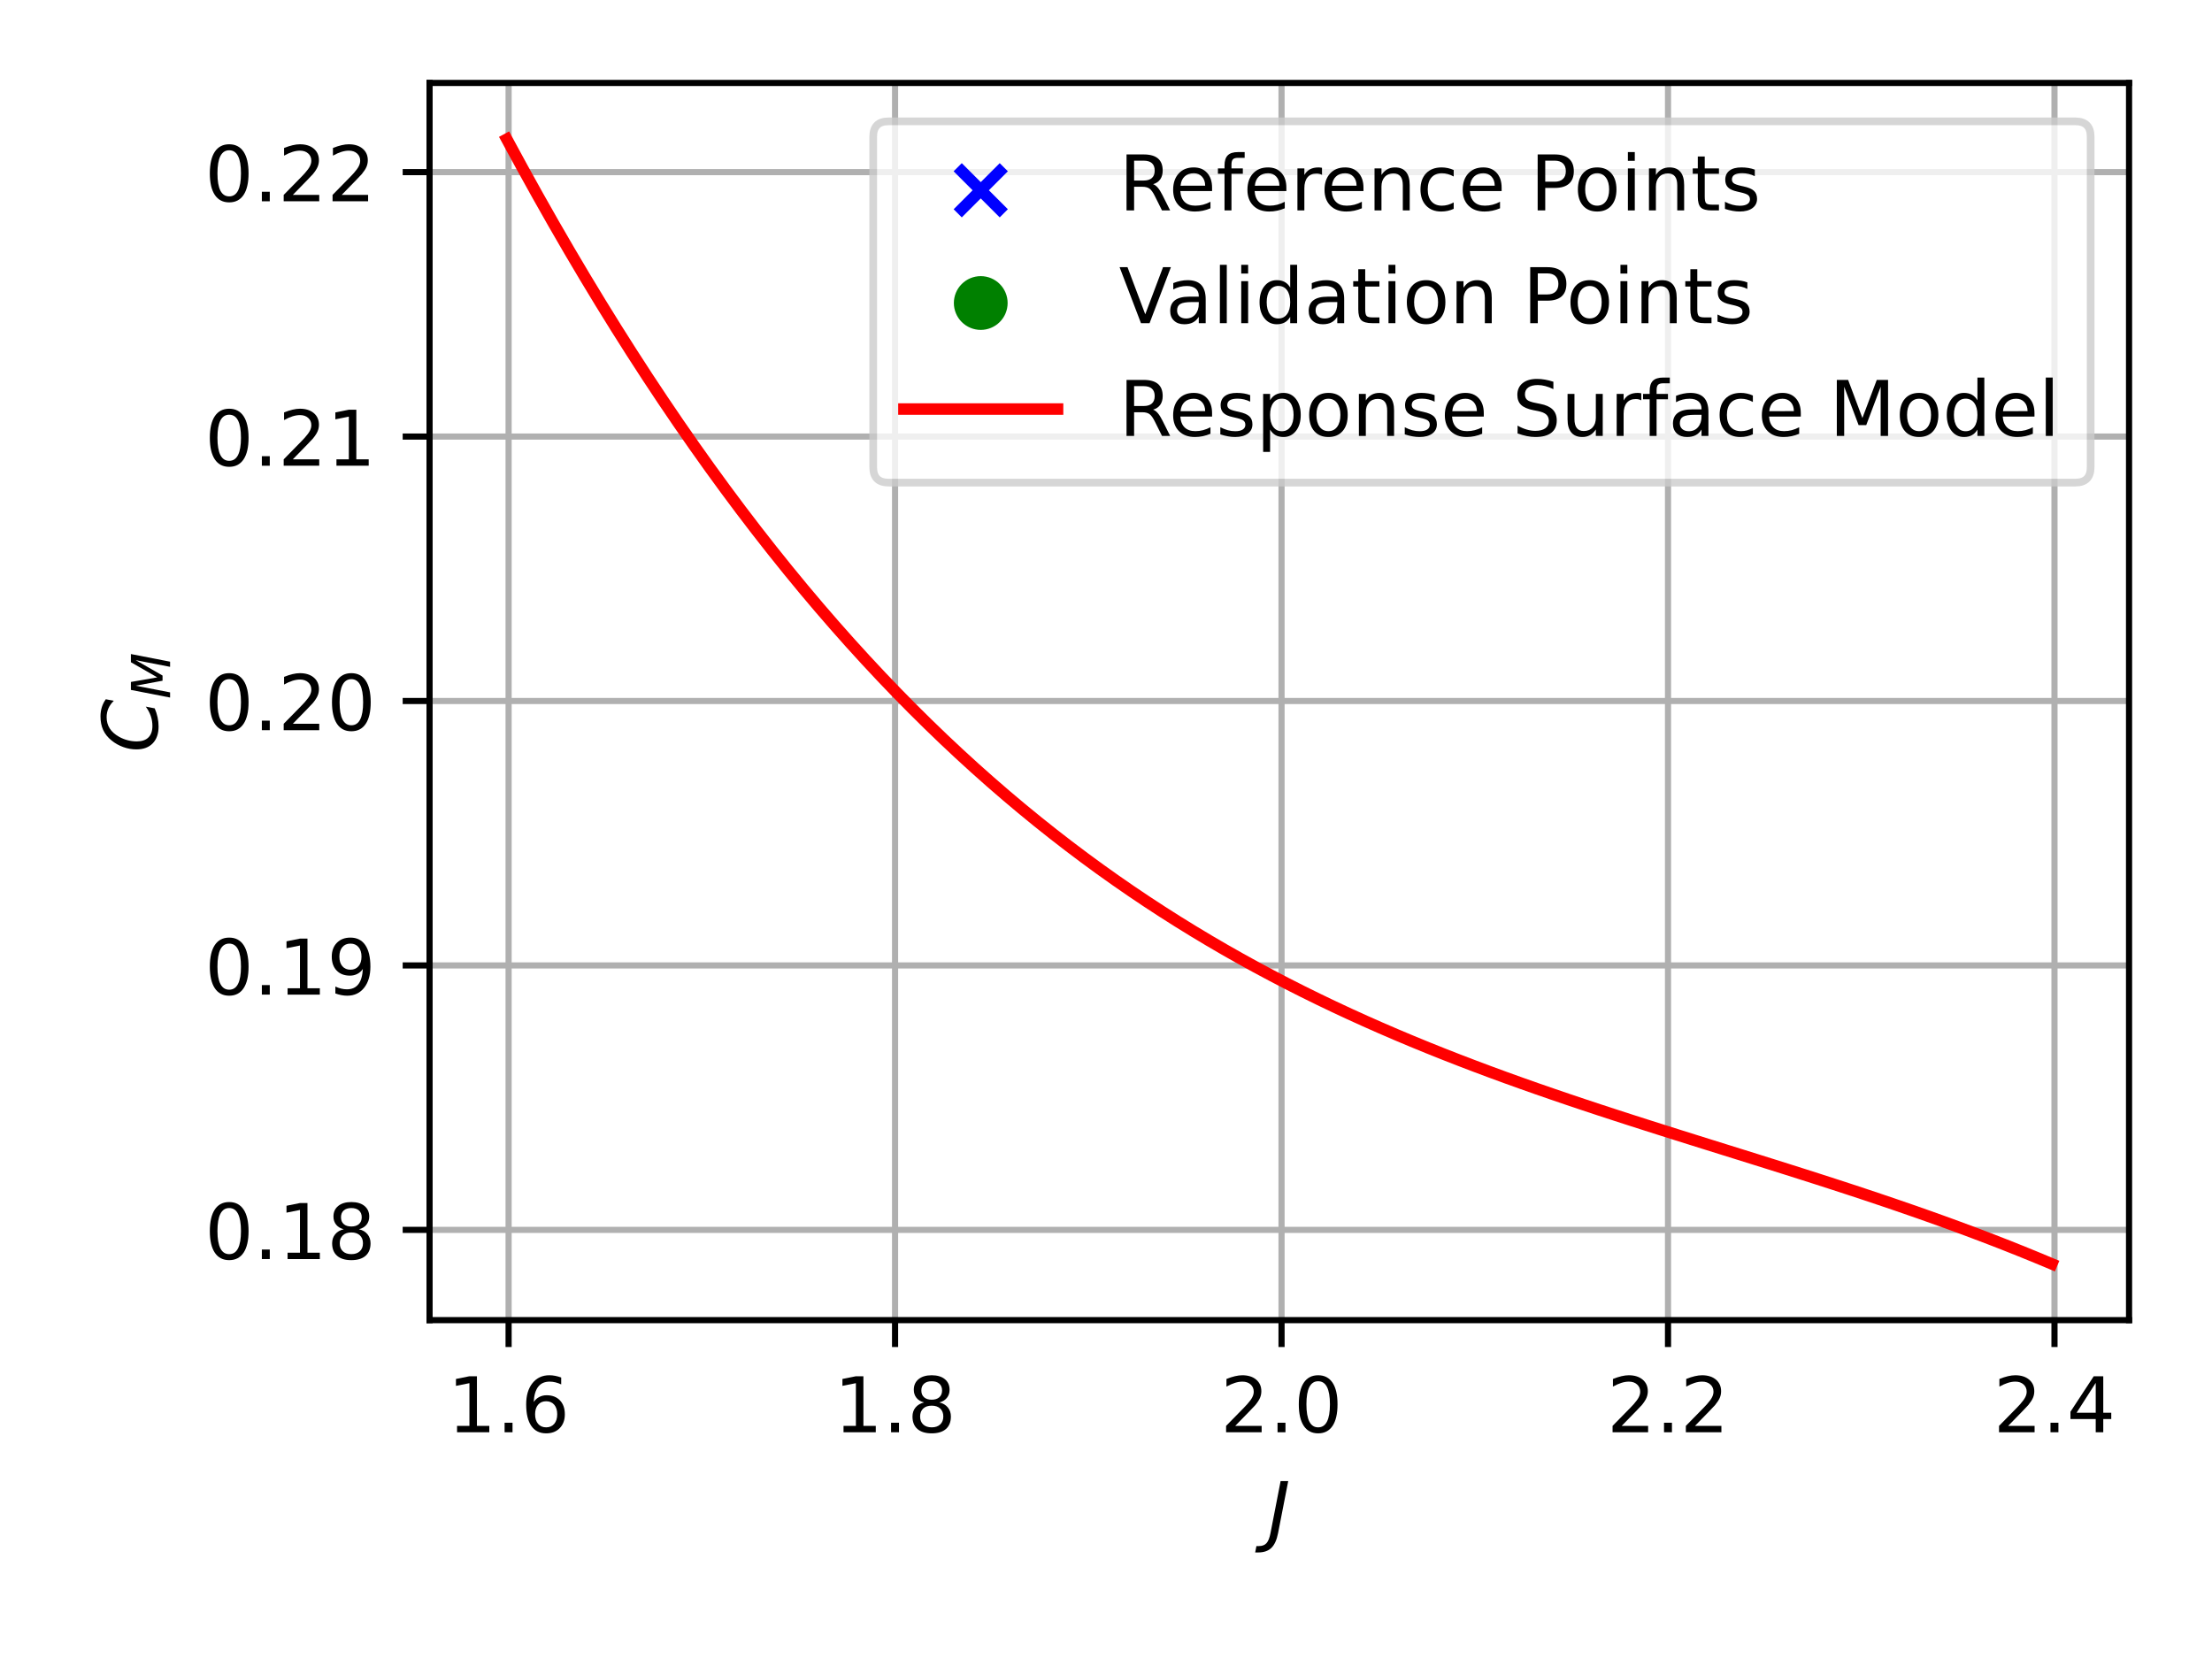
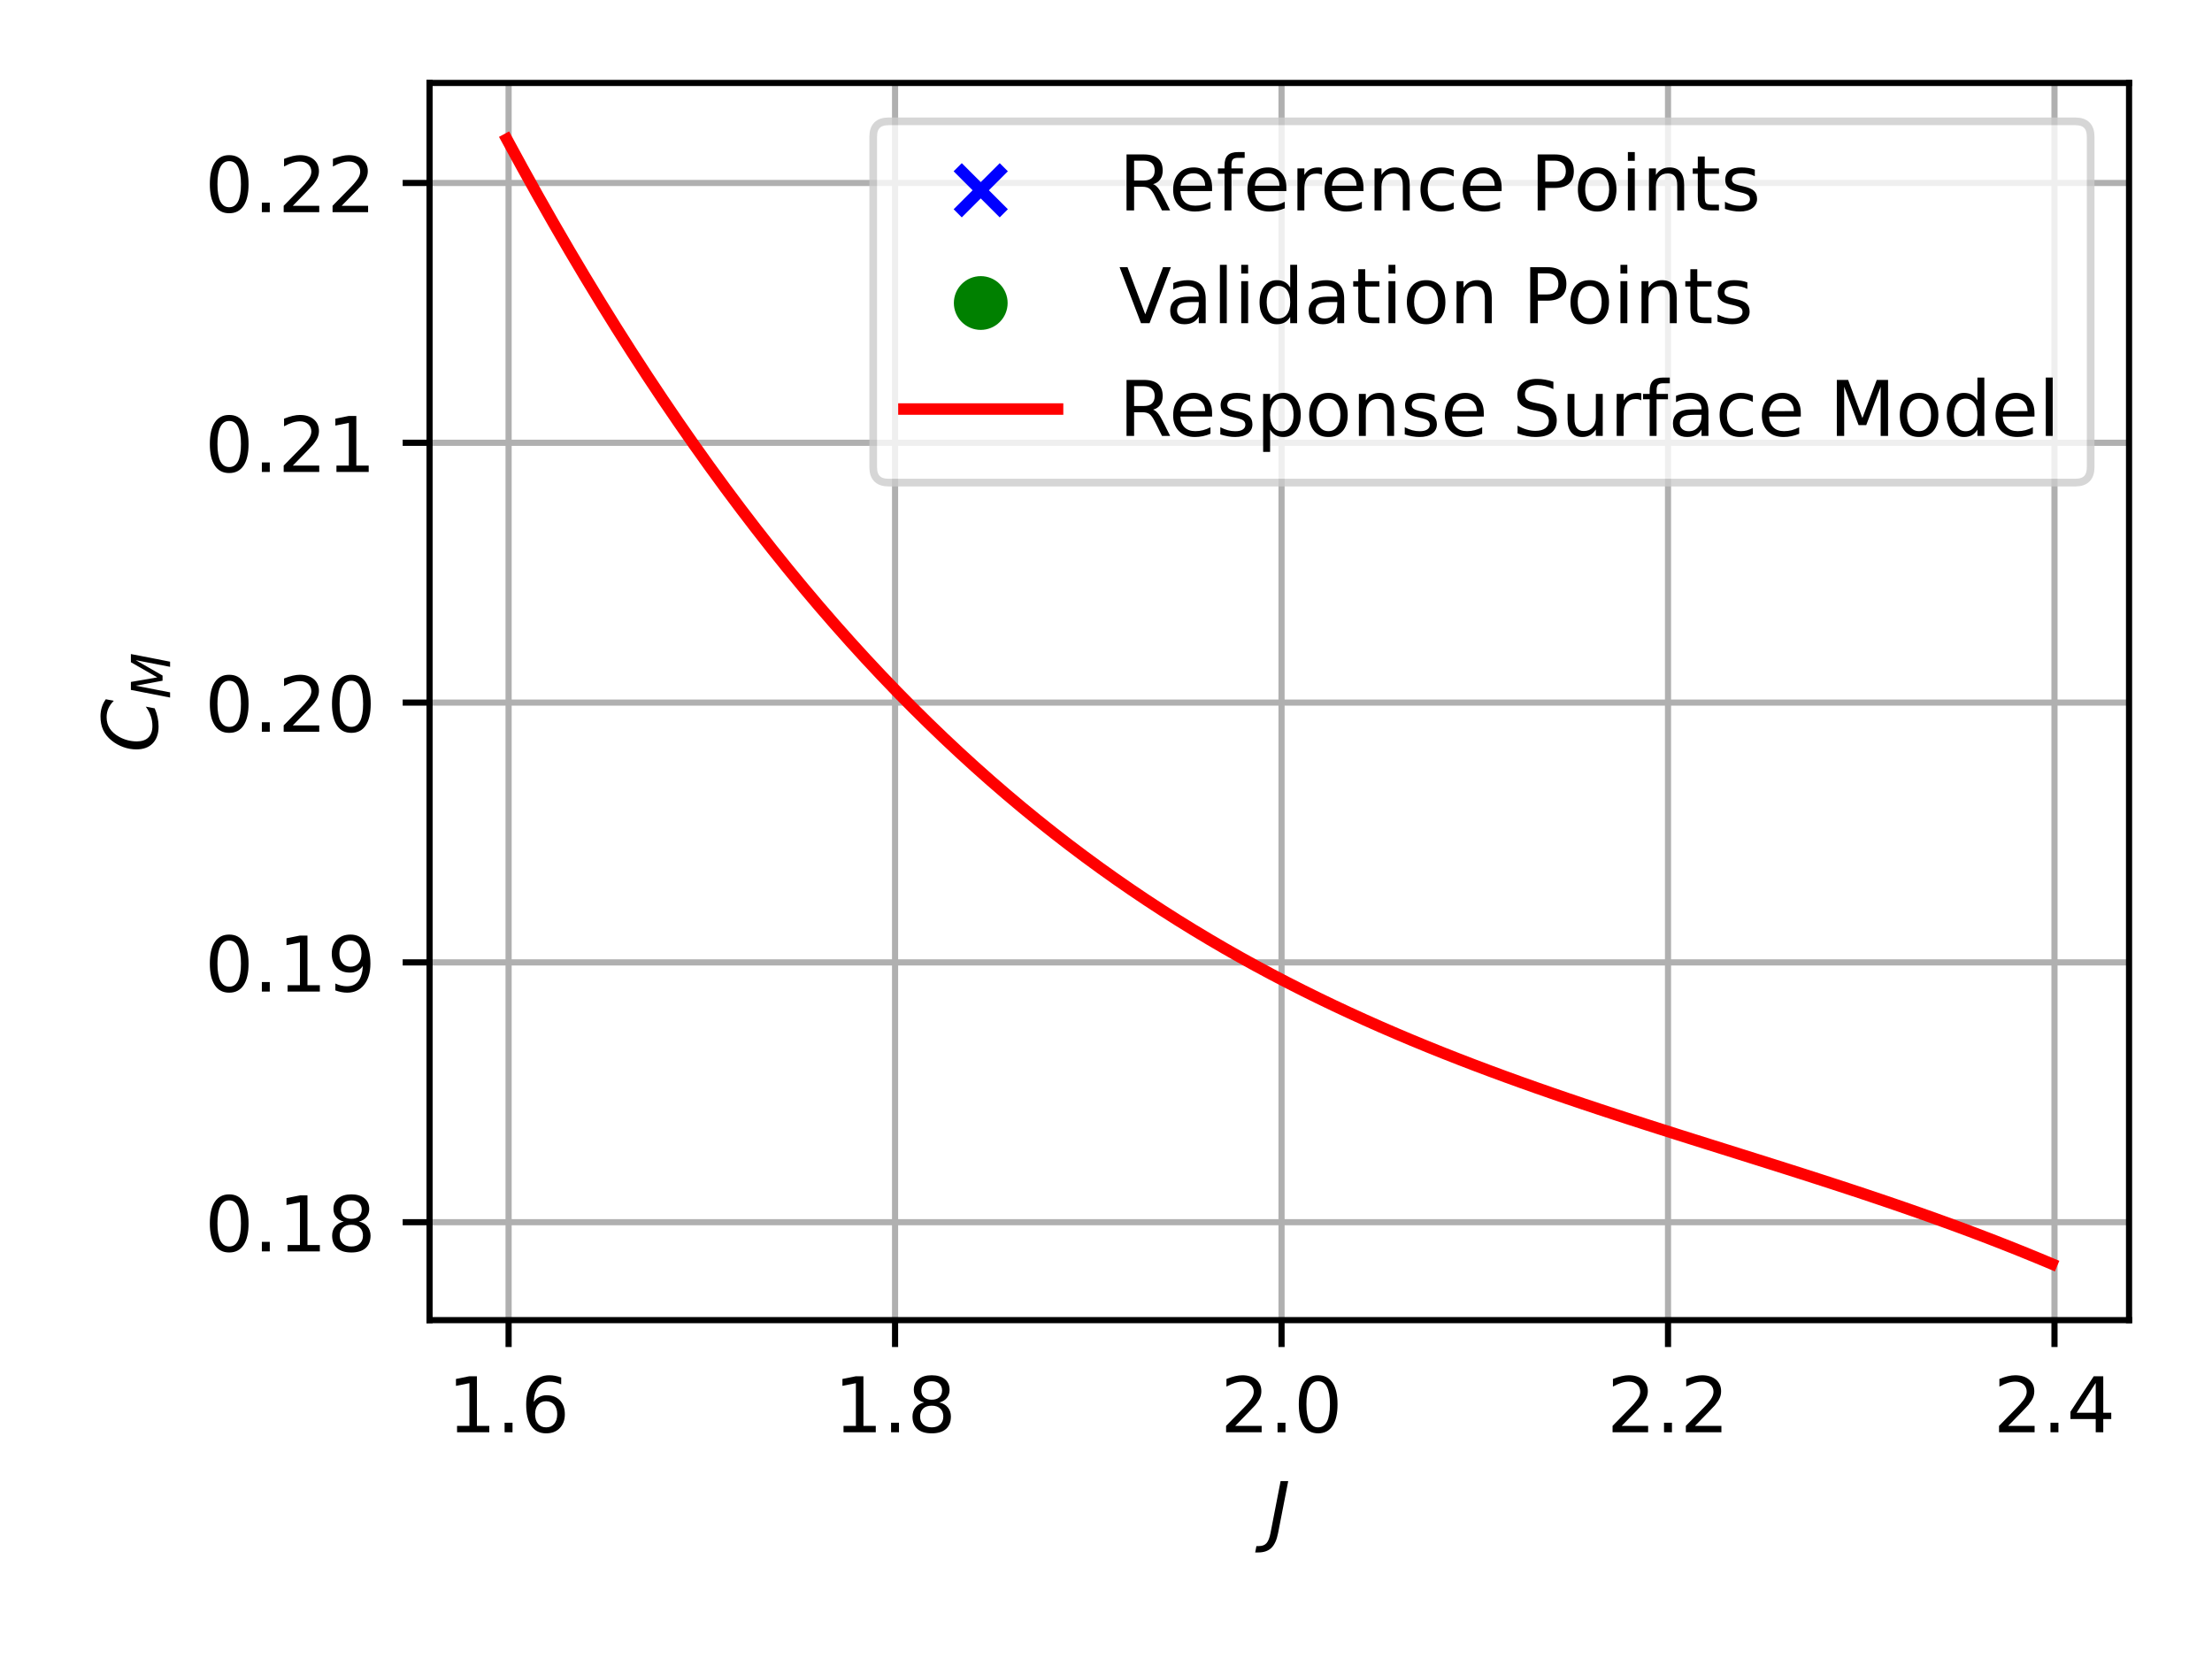
<svg xmlns="http://www.w3.org/2000/svg" xmlns:xlink="http://www.w3.org/1999/xlink" width="288pt" height="216pt" viewBox="0 0 288 216" version="1.1">
  <defs>
    <style type="text/css">*{stroke-linejoin: round; stroke-linecap: butt}</style>
  </defs>
  <g id="figure_1">
    <g id="patch_1">
      <path d="M 0 216  L 288 216  L 288 0  L 0 0  z " style="fill: #ffffff" />
    </g>
    <g id="axes_1">
      <g id="patch_2">
        <path d="M 55.928 171.88  L 277.2 171.88  L 277.2 10.8  L 55.928 10.8  z " style="fill: #ffffff" />
      </g>
      <g id="PathCollection_1" />
      <g id="PathCollection_2" />
      <g id="matplotlib.axis_1">
        <g id="xtick_1">
          <g id="line2d_1">
-             <path d="M 66.219 171.88  L 66.219 10.8  " clip-path="url(#p3208bcbeb3)" style="fill: none; stroke: #b0b0b0; stroke-width: 0.8; stroke-linecap: square" />
+             <path d="M 66.219 171.88  L 66.219 10.8  " clip-path="url(#pefa4b5e797)" style="fill: none; stroke: #b0b0b0; stroke-width: 0.8; stroke-linecap: square" />
          </g>
          <g id="line2d_2">
            <defs>
-               <path id="m635eb23d40" d="M 0 0  L 0 3.5  " style="stroke: #000000; stroke-width: 0.8" />
-             </defs>
-             <g>
-               <use xlink:href="#m635eb23d40" x="66.219" y="171.88" style="stroke: #000000; stroke-width: 0.8" />
+               <path id="m263cd08bd1" d="M 0 0  L 0 3.5  " style="stroke: #000000; stroke-width: 0.8" />
+             </defs>
+             <g>
+               <use xlink:href="#m263cd08bd1" x="66.219" y="171.88" style="stroke: #000000; stroke-width: 0.8" />
            </g>
          </g>
          <g id="text_1">
            <g transform="translate(58.26746 186.4784) scale(0.1 -0.1)">
              <defs>
                <path id="DejaVuSans-31" d="M 794 531  L 1825 531  L 1825 4091  L 703 3866  L 703 4441  L 1819 4666  L 2450 4666  L 2450 531  L 3481 531  L 3481 0  L 794 0  L 794 531  z " transform="scale(0.015625)" />
                <path id="DejaVuSans-2e" d="M 684 794  L 1344 794  L 1344 0  L 684 0  L 684 794  z " transform="scale(0.015625)" />
                <path id="DejaVuSans-36" d="M 2113 2584  Q 1688 2584 1439 2293  Q 1191 2003 1191 1497  Q 1191 994 1439 701  Q 1688 409 2113 409  Q 2538 409 2786 701  Q 3034 994 3034 1497  Q 3034 2003 2786 2293  Q 2538 2584 2113 2584  z M 3366 4563  L 3366 3988  Q 3128 4100 2886 4159  Q 2644 4219 2406 4219  Q 1781 4219 1451 3797  Q 1122 3375 1075 2522  Q 1259 2794 1537 2939  Q 1816 3084 2150 3084  Q 2853 3084 3261 2657  Q 3669 2231 3669 1497  Q 3669 778 3244 343  Q 2819 -91 2113 -91  Q 1303 -91 875 529  Q 447 1150 447 2328  Q 447 3434 972 4092  Q 1497 4750 2381 4750  Q 2619 4750 2861 4703  Q 3103 4656 3366 4563  z " transform="scale(0.015625)" />
              </defs>
              <use xlink:href="#DejaVuSans-31" />
              <use xlink:href="#DejaVuSans-2e" x="63.623" />
              <use xlink:href="#DejaVuSans-36" x="95.41" />
            </g>
          </g>
        </g>
        <g id="xtick_2">
          <g id="line2d_3">
-             <path d="M 116.537 171.88  L 116.537 10.8  " clip-path="url(#p3208bcbeb3)" style="fill: none; stroke: #b0b0b0; stroke-width: 0.8; stroke-linecap: square" />
+             <path d="M 116.537 171.88  L 116.537 10.8  " clip-path="url(#pefa4b5e797)" style="fill: none; stroke: #b0b0b0; stroke-width: 0.8; stroke-linecap: square" />
          </g>
          <g id="line2d_4">
            <g>
-               <use xlink:href="#m635eb23d40" x="116.537" y="171.88" style="stroke: #000000; stroke-width: 0.8" />
+               <use xlink:href="#m263cd08bd1" x="116.537" y="171.88" style="stroke: #000000; stroke-width: 0.8" />
            </g>
          </g>
          <g id="text_2">
            <g transform="translate(108.5857 186.4784) scale(0.1 -0.1)">
              <defs>
                <path id="DejaVuSans-38" d="M 2034 2216  Q 1584 2216 1326 1975  Q 1069 1734 1069 1313  Q 1069 891 1326 650  Q 1584 409 2034 409  Q 2484 409 2743 651  Q 3003 894 3003 1313  Q 3003 1734 2745 1975  Q 2488 2216 2034 2216  z M 1403 2484  Q 997 2584 770 2862  Q 544 3141 544 3541  Q 544 4100 942 4425  Q 1341 4750 2034 4750  Q 2731 4750 3128 4425  Q 3525 4100 3525 3541  Q 3525 3141 3298 2862  Q 3072 2584 2669 2484  Q 3125 2378 3379 2068  Q 3634 1759 3634 1313  Q 3634 634 3220 271  Q 2806 -91 2034 -91  Q 1263 -91 848 271  Q 434 634 434 1313  Q 434 1759 690 2068  Q 947 2378 1403 2484  z M 1172 3481  Q 1172 3119 1398 2916  Q 1625 2713 2034 2713  Q 2441 2713 2670 2916  Q 2900 3119 2900 3481  Q 2900 3844 2670 4047  Q 2441 4250 2034 4250  Q 1625 4250 1398 4047  Q 1172 3844 1172 3481  z " transform="scale(0.015625)" />
              </defs>
              <use xlink:href="#DejaVuSans-31" />
              <use xlink:href="#DejaVuSans-2e" x="63.623" />
              <use xlink:href="#DejaVuSans-38" x="95.41" />
            </g>
          </g>
        </g>
        <g id="xtick_3">
          <g id="line2d_5">
-             <path d="M 166.856 171.88  L 166.856 10.8  " clip-path="url(#p3208bcbeb3)" style="fill: none; stroke: #b0b0b0; stroke-width: 0.8; stroke-linecap: square" />
+             <path d="M 166.856 171.88  L 166.856 10.8  " clip-path="url(#pefa4b5e797)" style="fill: none; stroke: #b0b0b0; stroke-width: 0.8; stroke-linecap: square" />
          </g>
          <g id="line2d_6">
            <g>
-               <use xlink:href="#m635eb23d40" x="166.856" y="171.88" style="stroke: #000000; stroke-width: 0.8" />
+               <use xlink:href="#m263cd08bd1" x="166.856" y="171.88" style="stroke: #000000; stroke-width: 0.8" />
            </g>
          </g>
          <g id="text_3">
            <g transform="translate(158.9039 186.4784) scale(0.1 -0.1)">
              <defs>
                <path id="DejaVuSans-32" d="M 1228 531  L 3431 531  L 3431 0  L 469 0  L 469 531  Q 828 903 1448 1529  Q 2069 2156 2228 2338  Q 2531 2678 2651 2914  Q 2772 3150 2772 3378  Q 2772 3750 2511 3984  Q 2250 4219 1831 4219  Q 1534 4219 1204 4116  Q 875 4013 500 3803  L 500 4441  Q 881 4594 1212 4672  Q 1544 4750 1819 4750  Q 2544 4750 2975 4387  Q 3406 4025 3406 3419  Q 3406 3131 3298 2873  Q 3191 2616 2906 2266  Q 2828 2175 2409 1742  Q 1991 1309 1228 531  z " transform="scale(0.015625)" />
                <path id="DejaVuSans-30" d="M 2034 4250  Q 1547 4250 1301 3770  Q 1056 3291 1056 2328  Q 1056 1369 1301 889  Q 1547 409 2034 409  Q 2525 409 2770 889  Q 3016 1369 3016 2328  Q 3016 3291 2770 3770  Q 2525 4250 2034 4250  z M 2034 4750  Q 2819 4750 3233 4129  Q 3647 3509 3647 2328  Q 3647 1150 3233 529  Q 2819 -91 2034 -91  Q 1250 -91 836 529  Q 422 1150 422 2328  Q 422 3509 836 4129  Q 1250 4750 2034 4750  z " transform="scale(0.015625)" />
              </defs>
              <use xlink:href="#DejaVuSans-32" />
              <use xlink:href="#DejaVuSans-2e" x="63.623" />
              <use xlink:href="#DejaVuSans-30" x="95.41" />
            </g>
          </g>
        </g>
        <g id="xtick_4">
          <g id="line2d_7">
-             <path d="M 217.174 171.88  L 217.174 10.8  " clip-path="url(#p3208bcbeb3)" style="fill: none; stroke: #b0b0b0; stroke-width: 0.8; stroke-linecap: square" />
+             <path d="M 217.174 171.88  L 217.174 10.8  " clip-path="url(#pefa4b5e797)" style="fill: none; stroke: #b0b0b0; stroke-width: 0.8; stroke-linecap: square" />
          </g>
          <g id="line2d_8">
            <g>
-               <use xlink:href="#m635eb23d40" x="217.174" y="171.88" style="stroke: #000000; stroke-width: 0.8" />
+               <use xlink:href="#m263cd08bd1" x="217.174" y="171.88" style="stroke: #000000; stroke-width: 0.8" />
            </g>
          </g>
          <g id="text_4">
            <g transform="translate(209.2222 186.4784) scale(0.1 -0.1)">
              <use xlink:href="#DejaVuSans-32" />
              <use xlink:href="#DejaVuSans-2e" x="63.623" />
              <use xlink:href="#DejaVuSans-32" x="95.41" />
            </g>
          </g>
        </g>
        <g id="xtick_5">
          <g id="line2d_9">
-             <path d="M 267.492 171.88  L 267.492 10.8  " clip-path="url(#p3208bcbeb3)" style="fill: none; stroke: #b0b0b0; stroke-width: 0.8; stroke-linecap: square" />
+             <path d="M 267.492 171.88  L 267.492 10.8  " clip-path="url(#pefa4b5e797)" style="fill: none; stroke: #b0b0b0; stroke-width: 0.8; stroke-linecap: square" />
          </g>
          <g id="line2d_10">
            <g>
-               <use xlink:href="#m635eb23d40" x="267.492" y="171.88" style="stroke: #000000; stroke-width: 0.8" />
+               <use xlink:href="#m263cd08bd1" x="267.492" y="171.88" style="stroke: #000000; stroke-width: 0.8" />
            </g>
          </g>
          <g id="text_5">
            <g transform="translate(259.5404 186.4784) scale(0.1 -0.1)">
              <defs>
                <path id="DejaVuSans-34" d="M 2419 4116  L 825 1625  L 2419 1625  L 2419 4116  z M 2253 4666  L 3047 4666  L 3047 1625  L 3713 1625  L 3713 1100  L 3047 1100  L 3047 0  L 2419 0  L 2419 1100  L 313 1100  L 313 1709  L 2253 4666  z " transform="scale(0.015625)" />
              </defs>
              <use xlink:href="#DejaVuSans-32" />
              <use xlink:href="#DejaVuSans-2e" x="63.623" />
              <use xlink:href="#DejaVuSans-34" x="95.41" />
            </g>
          </g>
        </g>
        <g id="text_6">
          <g transform="translate(165.064 200.1362) scale(0.1 -0.1)">
            <defs>
              <path id="DejaVuSans-Oblique-4a" d="M 1069 4666  L 1703 4666  L 856 325  Q 691 -522 298 -901  Q -94 -1281 -800 -1281  L -1050 -1281  L -947 -750  L -750 -750  Q -328 -750 -109 -509  Q 109 -269 225 325  L 1069 4666  z " transform="scale(0.015625)" />
            </defs>
            <use xlink:href="#DejaVuSans-Oblique-4a" transform="translate(0 0.09375)" />
          </g>
        </g>
      </g>
      <g id="matplotlib.axis_2">
        <g id="ytick_1">
          <g id="line2d_11">
-             <path d="M 55.928 160.128  L 277.2 160.128  " clip-path="url(#p3208bcbeb3)" style="fill: none; stroke: #b0b0b0; stroke-width: 0.8; stroke-linecap: square" />
+             <path d="M 55.928 159.129  L 277.2 159.129  " clip-path="url(#pefa4b5e797)" style="fill: none; stroke: #b0b0b0; stroke-width: 0.8; stroke-linecap: square" />
          </g>
          <g id="line2d_12">
            <defs>
-               <path id="mb302684bec" d="M 0 0  L -3.5 0  " style="stroke: #000000; stroke-width: 0.8" />
-             </defs>
-             <g>
-               <use xlink:href="#mb302684bec" x="55.928" y="160.128" style="stroke: #000000; stroke-width: 0.8" />
+               <path id="ma77519529b" d="M 0 0  L -3.5 0  " style="stroke: #000000; stroke-width: 0.8" />
+             </defs>
+             <g>
+               <use xlink:href="#ma77519529b" x="55.928" y="159.129" style="stroke: #000000; stroke-width: 0.8" />
            </g>
          </g>
          <g id="text_7">
-             <g transform="translate(26.66238 163.9268) scale(0.1 -0.1)">
+             <g transform="translate(26.66238 162.9284) scale(0.1 -0.1)">
              <use xlink:href="#DejaVuSans-30" />
              <use xlink:href="#DejaVuSans-2e" x="63.623" />
              <use xlink:href="#DejaVuSans-31" x="95.41" />
              <use xlink:href="#DejaVuSans-38" x="159.033" />
            </g>
          </g>
        </g>
        <g id="ytick_2">
          <g id="line2d_13">
-             <path d="M 55.928 125.698  L 277.2 125.698  " clip-path="url(#p3208bcbeb3)" style="fill: none; stroke: #b0b0b0; stroke-width: 0.8; stroke-linecap: square" />
+             <path d="M 55.928 125.303  L 277.2 125.303  " clip-path="url(#pefa4b5e797)" style="fill: none; stroke: #b0b0b0; stroke-width: 0.8; stroke-linecap: square" />
          </g>
          <g id="line2d_14">
            <g>
-               <use xlink:href="#mb302684bec" x="55.928" y="125.698" style="stroke: #000000; stroke-width: 0.8" />
+               <use xlink:href="#ma77519529b" x="55.928" y="125.303" style="stroke: #000000; stroke-width: 0.8" />
            </g>
          </g>
          <g id="text_8">
-             <g transform="translate(26.66238 129.4969) scale(0.1 -0.1)">
+             <g transform="translate(26.66238 129.1019) scale(0.1 -0.1)">
              <defs>
                <path id="DejaVuSans-39" d="M 703 97  L 703 672  Q 941 559 1184 500  Q 1428 441 1663 441  Q 2288 441 2617 861  Q 2947 1281 2994 2138  Q 2813 1869 2534 1725  Q 2256 1581 1919 1581  Q 1219 1581 811 2004  Q 403 2428 403 3163  Q 403 3881 828 4315  Q 1253 4750 1959 4750  Q 2769 4750 3195 4129  Q 3622 3509 3622 2328  Q 3622 1225 3098 567  Q 2575 -91 1691 -91  Q 1453 -91 1209 -44  Q 966 3 703 97  z M 1959 2075  Q 2384 2075 2632 2365  Q 2881 2656 2881 3163  Q 2881 3666 2632 3958  Q 2384 4250 1959 4250  Q 1534 4250 1286 3958  Q 1038 3666 1038 3163  Q 1038 2656 1286 2365  Q 1534 2075 1959 2075  z " transform="scale(0.015625)" />
              </defs>
              <use xlink:href="#DejaVuSans-30" />
              <use xlink:href="#DejaVuSans-2e" x="63.623" />
              <use xlink:href="#DejaVuSans-31" x="95.41" />
              <use xlink:href="#DejaVuSans-39" x="159.033" />
            </g>
          </g>
        </g>
        <g id="ytick_3">
          <g id="line2d_15">
-             <path d="M 55.928 91.268  L 277.2 91.268  " clip-path="url(#p3208bcbeb3)" style="fill: none; stroke: #b0b0b0; stroke-width: 0.8; stroke-linecap: square" />
+             <path d="M 55.928 91.476  L 277.2 91.476  " clip-path="url(#pefa4b5e797)" style="fill: none; stroke: #b0b0b0; stroke-width: 0.8; stroke-linecap: square" />
          </g>
          <g id="line2d_16">
            <g>
-               <use xlink:href="#mb302684bec" x="55.928" y="91.268" style="stroke: #000000; stroke-width: 0.8" />
+               <use xlink:href="#ma77519529b" x="55.928" y="91.476" style="stroke: #000000; stroke-width: 0.8" />
            </g>
          </g>
          <g id="text_9">
-             <g transform="translate(26.66238 95.06693) scale(0.1 -0.1)">
+             <g transform="translate(26.66238 95.27546) scale(0.1 -0.1)">
              <use xlink:href="#DejaVuSans-30" />
              <use xlink:href="#DejaVuSans-2e" x="63.623" />
              <use xlink:href="#DejaVuSans-32" x="95.41" />
              <use xlink:href="#DejaVuSans-30" x="159.033" />
            </g>
          </g>
        </g>
        <g id="ytick_4">
          <g id="line2d_17">
-             <path d="M 55.928 56.838  L 277.2 56.838  " clip-path="url(#p3208bcbeb3)" style="fill: none; stroke: #b0b0b0; stroke-width: 0.8; stroke-linecap: square" />
+             <path d="M 55.928 57.65  L 277.2 57.65  " clip-path="url(#pefa4b5e797)" style="fill: none; stroke: #b0b0b0; stroke-width: 0.8; stroke-linecap: square" />
          </g>
          <g id="line2d_18">
            <g>
-               <use xlink:href="#mb302684bec" x="55.928" y="56.838" style="stroke: #000000; stroke-width: 0.8" />
+               <use xlink:href="#ma77519529b" x="55.928" y="57.65" style="stroke: #000000; stroke-width: 0.8" />
            </g>
          </g>
          <g id="text_10">
-             <g transform="translate(26.66238 60.637) scale(0.1 -0.1)">
+             <g transform="translate(26.66238 61.44899) scale(0.1 -0.1)">
              <use xlink:href="#DejaVuSans-30" />
              <use xlink:href="#DejaVuSans-2e" x="63.623" />
              <use xlink:href="#DejaVuSans-32" x="95.41" />
              <use xlink:href="#DejaVuSans-31" x="159.033" />
            </g>
          </g>
        </g>
        <g id="ytick_5">
          <g id="line2d_19">
-             <path d="M 55.928 22.408  L 277.2 22.408  " clip-path="url(#p3208bcbeb3)" style="fill: none; stroke: #b0b0b0; stroke-width: 0.8; stroke-linecap: square" />
+             <path d="M 55.928 23.823  L 277.2 23.823  " clip-path="url(#pefa4b5e797)" style="fill: none; stroke: #b0b0b0; stroke-width: 0.8; stroke-linecap: square" />
          </g>
          <g id="line2d_20">
            <g>
-               <use xlink:href="#mb302684bec" x="55.928" y="22.408" style="stroke: #000000; stroke-width: 0.8" />
+               <use xlink:href="#ma77519529b" x="55.928" y="23.823" style="stroke: #000000; stroke-width: 0.8" />
            </g>
          </g>
          <g id="text_11">
-             <g transform="translate(26.66238 26.20706) scale(0.1 -0.1)">
+             <g transform="translate(26.66238 27.62252) scale(0.1 -0.1)">
              <use xlink:href="#DejaVuSans-30" />
              <use xlink:href="#DejaVuSans-2e" x="63.623" />
              <use xlink:href="#DejaVuSans-32" x="95.41" />
              <use xlink:href="#DejaVuSans-32" x="159.033" />
            </g>
          </g>
        </g>
        <g id="text_12">
          <g transform="translate(20.58269 97.99) rotate(-90) scale(0.1 -0.1)">
            <defs>
              <path id="DejaVuSans-Oblique-43" d="M 4447 4306  L 4319 3641  Q 4019 3944 3683 4091  Q 3347 4238 2956 4238  Q 2422 4238 2017 3981  Q 1613 3725 1319 3200  Q 1131 2863 1032 2486  Q 934 2109 934 1728  Q 934 1091 1264 756  Q 1594 422 2222 422  Q 2656 422 3056 561  Q 3456 700 3834 978  L 3688 231  Q 3316 72 2936 -9  Q 2556 -91 2175 -91  Q 1278 -91 773 396  Q 269 884 269 1753  Q 269 2309 461 2846  Q 653 3384 1013 3828  Q 1394 4300 1883 4525  Q 2372 4750 3022 4750  Q 3422 4750 3780 4639  Q 4138 4528 4447 4306  z " transform="scale(0.015625)" />
              <path id="DejaVuSans-Oblique-4d" d="M 1081 4666  L 2028 4666  L 2572 1522  L 4378 4666  L 5350 4666  L 4441 0  L 3828 0  L 4622 4091  L 2791 897  L 2175 897  L 1581 4103  L 788 0  L 172 0  L 1081 4666  z " transform="scale(0.015625)" />
            </defs>
            <use xlink:href="#DejaVuSans-Oblique-43" transform="translate(0 0.78125)" />
            <use xlink:href="#DejaVuSans-Oblique-4d" transform="translate(69.82422 -15.625) scale(0.7)" />
          </g>
        </g>
      </g>
      <g id="line2d_21">
-         <path d="M 65.986 18.122  L 68.018 21.866  L 70.05 25.53  L 72.081 29.116  L 74.113 32.625  L 76.145 36.057  L 78.177 39.414  L 80.209 42.696  L 82.241 45.904  L 84.273 49.041  L 86.305 52.106  L 88.337 55.101  L 90.368 58.026  L 92.4 60.884  L 94.432 63.674  L 96.464 66.398  L 98.496 69.057  L 100.528 71.651  L 102.56 74.183  L 104.592 76.653  L 106.623 79.061  L 108.655 81.41  L 110.687 83.7  L 112.719 85.931  L 114.751 88.106  L 116.783 90.225  L 118.815 92.29  L 120.847 94.3  L 122.879 96.258  L 124.91 98.164  L 126.942 100.019  L 128.974 101.825  L 131.006 103.582  L 133.038 105.291  L 135.07 106.954  L 137.102 108.571  L 139.134 110.144  L 141.165 111.673  L 143.197 113.16  L 145.229 114.606  L 147.261 116.011  L 149.293 117.377  L 151.325 118.704  L 153.357 119.994  L 155.389 121.248  L 157.421 122.467  L 159.452 123.651  L 161.484 124.802  L 163.516 125.922  L 165.548 127.01  L 167.58 128.068  L 169.612 129.097  L 171.644 130.098  L 173.676 131.072  L 175.707 132.02  L 177.739 132.943  L 179.771 133.842  L 181.803 134.719  L 183.835 135.573  L 185.867 136.407  L 187.899 137.221  L 189.931 138.017  L 191.963 138.794  L 193.994 139.555  L 196.026 140.301  L 198.058 141.031  L 200.09 141.749  L 202.122 142.453  L 204.154 143.147  L 206.186 143.829  L 208.218 144.503  L 210.249 145.167  L 212.281 145.825  L 214.313 146.476  L 216.345 147.122  L 218.377 147.764  L 220.409 148.402  L 222.441 149.038  L 224.473 149.673  L 226.505 150.308  L 228.536 150.943  L 230.568 151.581  L 232.6 152.221  L 234.632 152.866  L 236.664 153.515  L 238.696 154.171  L 240.728 154.833  L 242.76 155.504  L 244.791 156.184  L 246.823 156.873  L 248.855 157.575  L 250.887 158.288  L 252.919 159.014  L 254.951 159.755  L 256.983 160.512  L 259.015 161.284  L 261.047 162.074  L 263.078 162.882  L 265.11 163.71  L 267.142 164.558  " clip-path="url(#p3208bcbeb3)" style="fill: none; stroke: #ff0000; stroke-width: 1.5; stroke-linecap: square" />
+         <path d="M 65.986 18.122  L 68.018 21.854  L 70.05 25.507  L 72.081 29.082  L 74.113 32.58  L 76.145 36.002  L 78.177 39.349  L 80.209 42.622  L 82.241 45.822  L 84.273 48.95  L 86.305 52.008  L 88.337 54.995  L 90.368 57.913  L 92.4 60.764  L 94.432 63.548  L 96.464 66.266  L 98.496 68.919  L 100.528 71.509  L 102.56 74.036  L 104.592 76.501  L 106.623 78.905  L 108.655 81.25  L 110.687 83.536  L 112.719 85.765  L 114.751 87.937  L 116.783 90.054  L 118.815 92.116  L 120.847 94.124  L 122.879 96.08  L 124.91 97.985  L 126.942 99.839  L 128.974 101.644  L 131.006 103.4  L 133.038 105.109  L 135.07 106.772  L 137.102 108.39  L 139.134 109.963  L 141.165 111.493  L 143.197 112.981  L 145.229 114.427  L 147.261 115.833  L 149.293 117.201  L 151.325 118.53  L 153.357 119.822  L 155.389 121.078  L 157.421 122.298  L 159.452 123.485  L 161.484 124.639  L 163.516 125.761  L 165.548 126.852  L 167.58 127.913  L 169.612 128.945  L 171.644 129.949  L 173.676 130.926  L 175.707 131.877  L 177.739 132.804  L 179.771 133.707  L 181.803 134.587  L 183.835 135.445  L 185.867 136.283  L 187.899 137.101  L 189.931 137.9  L 191.963 138.682  L 193.994 139.446  L 196.026 140.196  L 198.058 140.931  L 200.09 141.652  L 202.122 142.361  L 204.154 143.058  L 206.186 143.745  L 208.218 144.422  L 210.249 145.091  L 212.281 145.752  L 214.313 146.408  L 216.345 147.057  L 218.377 147.703  L 220.409 148.345  L 222.441 148.985  L 224.473 149.623  L 226.505 150.262  L 228.536 150.901  L 230.568 151.542  L 232.6 152.186  L 234.632 152.833  L 236.664 153.486  L 238.696 154.145  L 240.728 154.81  L 242.76 155.483  L 244.791 156.166  L 246.823 156.858  L 248.855 157.562  L 250.887 158.277  L 252.919 159.006  L 254.951 159.748  L 256.983 160.506  L 259.015 161.28  L 261.047 162.071  L 263.078 162.881  L 265.11 163.709  L 267.142 164.558  " clip-path="url(#pefa4b5e797)" style="fill: none; stroke: #ff0000; stroke-width: 1.5; stroke-linecap: square" />
      </g>
      <g id="patch_3">
        <path d="M 55.928 171.88  L 55.928 10.8  " style="fill: none; stroke: #000000; stroke-width: 0.8; stroke-linejoin: miter; stroke-linecap: square" />
      </g>
      <g id="patch_4">
        <path d="M 277.2 171.88  L 277.2 10.8  " style="fill: none; stroke: #000000; stroke-width: 0.8; stroke-linejoin: miter; stroke-linecap: square" />
      </g>
      <g id="patch_5">
        <path d="M 55.928 171.88  L 277.2 171.88  " style="fill: none; stroke: #000000; stroke-width: 0.8; stroke-linejoin: miter; stroke-linecap: square" />
      </g>
      <g id="patch_6">
        <path d="M 55.928 10.8  L 277.2 10.8  " style="fill: none; stroke: #000000; stroke-width: 0.8; stroke-linejoin: miter; stroke-linecap: square" />
      </g>
      <g id="legend_1">
        <g id="patch_7">
          <path d="M 115.692 62.834  L 270.2 62.834  Q 272.2 62.834 272.2 60.834  L 272.2 17.8  Q 272.2 15.8 270.2 15.8  L 115.692 15.8  Q 113.692 15.8 113.692 17.8  L 113.692 60.834  Q 113.692 62.834 115.692 62.834  z " style="fill: #ffffff; opacity: 0.8; stroke: #cccccc; stroke-linejoin: miter" />
        </g>
        <g id="PathCollection_3">
          <defs>
-             <path id="mc8bf9272c3" d="M -3 3  L 3 -3  M -3 -3  L 3 3  " style="stroke: #0000ff; stroke-width: 1.5" />
+             <path id="m0f5c15d29d" d="M -3 3  L 3 -3  M -3 -3  L 3 3  " style="stroke: #0000ff; stroke-width: 1.5" />
          </defs>
          <g>
-             <use xlink:href="#mc8bf9272c3" x="127.692" y="24.773" style="fill: #0000ff; stroke: #0000ff; stroke-width: 1.5" />
+             <use xlink:href="#m0f5c15d29d" x="127.692" y="24.773" style="fill: #0000ff; stroke: #0000ff; stroke-width: 1.5" />
          </g>
        </g>
        <g id="text_13">
          <g transform="translate(145.6922 27.39844) scale(0.1 -0.1)">
            <defs>
              <path id="DejaVuSans-52" d="M 2841 2188  Q 3044 2119 3236 1894  Q 3428 1669 3622 1275  L 4263 0  L 3584 0  L 2988 1197  Q 2756 1666 2539 1819  Q 2322 1972 1947 1972  L 1259 1972  L 1259 0  L 628 0  L 628 4666  L 2053 4666  Q 2853 4666 3247 4331  Q 3641 3997 3641 3322  Q 3641 2881 3436 2590  Q 3231 2300 2841 2188  z M 1259 4147  L 1259 2491  L 2053 2491  Q 2509 2491 2742 2702  Q 2975 2913 2975 3322  Q 2975 3731 2742 3939  Q 2509 4147 2053 4147  L 1259 4147  z " transform="scale(0.015625)" />
              <path id="DejaVuSans-65" d="M 3597 1894  L 3597 1613  L 953 1613  Q 991 1019 1311 708  Q 1631 397 2203 397  Q 2534 397 2845 478  Q 3156 559 3463 722  L 3463 178  Q 3153 47 2828 -22  Q 2503 -91 2169 -91  Q 1331 -91 842 396  Q 353 884 353 1716  Q 353 2575 817 3079  Q 1281 3584 2069 3584  Q 2775 3584 3186 3129  Q 3597 2675 3597 1894  z M 3022 2063  Q 3016 2534 2758 2815  Q 2500 3097 2075 3097  Q 1594 3097 1305 2825  Q 1016 2553 972 2059  L 3022 2063  z " transform="scale(0.015625)" />
              <path id="DejaVuSans-66" d="M 2375 4863  L 2375 4384  L 1825 4384  Q 1516 4384 1395 4259  Q 1275 4134 1275 3809  L 1275 3500  L 2222 3500  L 2222 3053  L 1275 3053  L 1275 0  L 697 0  L 697 3053  L 147 3053  L 147 3500  L 697 3500  L 697 3744  Q 697 4328 969 4595  Q 1241 4863 1831 4863  L 2375 4863  z " transform="scale(0.015625)" />
              <path id="DejaVuSans-72" d="M 2631 2963  Q 2534 3019 2420 3045  Q 2306 3072 2169 3072  Q 1681 3072 1420 2755  Q 1159 2438 1159 1844  L 1159 0  L 581 0  L 581 3500  L 1159 3500  L 1159 2956  Q 1341 3275 1631 3429  Q 1922 3584 2338 3584  Q 2397 3584 2469 3576  Q 2541 3569 2628 3553  L 2631 2963  z " transform="scale(0.015625)" />
              <path id="DejaVuSans-6e" d="M 3513 2113  L 3513 0  L 2938 0  L 2938 2094  Q 2938 2591 2744 2837  Q 2550 3084 2163 3084  Q 1697 3084 1428 2787  Q 1159 2491 1159 1978  L 1159 0  L 581 0  L 581 3500  L 1159 3500  L 1159 2956  Q 1366 3272 1645 3428  Q 1925 3584 2291 3584  Q 2894 3584 3203 3211  Q 3513 2838 3513 2113  z " transform="scale(0.015625)" />
              <path id="DejaVuSans-63" d="M 3122 3366  L 3122 2828  Q 2878 2963 2633 3030  Q 2388 3097 2138 3097  Q 1578 3097 1268 2742  Q 959 2388 959 1747  Q 959 1106 1268 751  Q 1578 397 2138 397  Q 2388 397 2633 464  Q 2878 531 3122 666  L 3122 134  Q 2881 22 2623 -34  Q 2366 -91 2075 -91  Q 1284 -91 818 406  Q 353 903 353 1747  Q 353 2603 823 3093  Q 1294 3584 2113 3584  Q 2378 3584 2631 3529  Q 2884 3475 3122 3366  z " transform="scale(0.015625)" />
              <path id="DejaVuSans-20" transform="scale(0.015625)" />
              <path id="DejaVuSans-50" d="M 1259 4147  L 1259 2394  L 2053 2394  Q 2494 2394 2734 2622  Q 2975 2850 2975 3272  Q 2975 3691 2734 3919  Q 2494 4147 2053 4147  L 1259 4147  z M 628 4666  L 2053 4666  Q 2838 4666 3239 4311  Q 3641 3956 3641 3272  Q 3641 2581 3239 2228  Q 2838 1875 2053 1875  L 1259 1875  L 1259 0  L 628 0  L 628 4666  z " transform="scale(0.015625)" />
              <path id="DejaVuSans-6f" d="M 1959 3097  Q 1497 3097 1228 2736  Q 959 2375 959 1747  Q 959 1119 1226 758  Q 1494 397 1959 397  Q 2419 397 2687 759  Q 2956 1122 2956 1747  Q 2956 2369 2687 2733  Q 2419 3097 1959 3097  z M 1959 3584  Q 2709 3584 3137 3096  Q 3566 2609 3566 1747  Q 3566 888 3137 398  Q 2709 -91 1959 -91  Q 1206 -91 779 398  Q 353 888 353 1747  Q 353 2609 779 3096  Q 1206 3584 1959 3584  z " transform="scale(0.015625)" />
              <path id="DejaVuSans-69" d="M 603 3500  L 1178 3500  L 1178 0  L 603 0  L 603 3500  z M 603 4863  L 1178 4863  L 1178 4134  L 603 4134  L 603 4863  z " transform="scale(0.015625)" />
              <path id="DejaVuSans-74" d="M 1172 4494  L 1172 3500  L 2356 3500  L 2356 3053  L 1172 3053  L 1172 1153  Q 1172 725 1289 603  Q 1406 481 1766 481  L 2356 481  L 2356 0  L 1766 0  Q 1100 0 847 248  Q 594 497 594 1153  L 594 3053  L 172 3053  L 172 3500  L 594 3500  L 594 4494  L 1172 4494  z " transform="scale(0.015625)" />
              <path id="DejaVuSans-73" d="M 2834 3397  L 2834 2853  Q 2591 2978 2328 3040  Q 2066 3103 1784 3103  Q 1356 3103 1142 2972  Q 928 2841 928 2578  Q 928 2378 1081 2264  Q 1234 2150 1697 2047  L 1894 2003  Q 2506 1872 2764 1633  Q 3022 1394 3022 966  Q 3022 478 2636 193  Q 2250 -91 1575 -91  Q 1294 -91 989 -36  Q 684 19 347 128  L 347 722  Q 666 556 975 473  Q 1284 391 1588 391  Q 1994 391 2212 530  Q 2431 669 2431 922  Q 2431 1156 2273 1281  Q 2116 1406 1581 1522  L 1381 1569  Q 847 1681 609 1914  Q 372 2147 372 2553  Q 372 3047 722 3315  Q 1072 3584 1716 3584  Q 2034 3584 2315 3537  Q 2597 3491 2834 3397  z " transform="scale(0.015625)" />
            </defs>
            <use xlink:href="#DejaVuSans-52" />
            <use xlink:href="#DejaVuSans-65" x="64.982" />
            <use xlink:href="#DejaVuSans-66" x="126.506" />
            <use xlink:href="#DejaVuSans-65" x="161.711" />
            <use xlink:href="#DejaVuSans-72" x="223.234" />
            <use xlink:href="#DejaVuSans-65" x="262.098" />
            <use xlink:href="#DejaVuSans-6e" x="323.621" />
            <use xlink:href="#DejaVuSans-63" x="387" />
            <use xlink:href="#DejaVuSans-65" x="441.98" />
            <use xlink:href="#DejaVuSans-20" x="503.504" />
            <use xlink:href="#DejaVuSans-50" x="535.291" />
            <use xlink:href="#DejaVuSans-6f" x="591.969" />
            <use xlink:href="#DejaVuSans-69" x="653.15" />
            <use xlink:href="#DejaVuSans-6e" x="680.934" />
            <use xlink:href="#DejaVuSans-74" x="744.312" />
            <use xlink:href="#DejaVuSans-73" x="783.521" />
          </g>
        </g>
        <g id="PathCollection_4">
          <defs>
-             <path id="m9493d2bc6d" d="M 0 3  C 0.796 3 1.559 2.684 2.121 2.121  C 2.684 1.559 3 0.796 3 0  C 3 -0.796 2.684 -1.559 2.121 -2.121  C 1.559 -2.684 0.796 -3 0 -3  C -0.796 -3 -1.559 -2.684 -2.121 -2.121  C -2.684 -1.559 -3 -0.796 -3 0  C -3 0.796 -2.684 1.559 -2.121 2.121  C -1.559 2.684 -0.796 3 0 3  z " style="stroke: #008000" />
+             <path id="m327feaf2cb" d="M 0 3  C 0.796 3 1.559 2.684 2.121 2.121  C 2.684 1.559 3 0.796 3 0  C 3 -0.796 2.684 -1.559 2.121 -2.121  C 1.559 -2.684 0.796 -3 0 -3  C -0.796 -3 -1.559 -2.684 -2.121 -2.121  C -2.684 -1.559 -3 -0.796 -3 0  C -3 0.796 -2.684 1.559 -2.121 2.121  C -1.559 2.684 -0.796 3 0 3  z " style="stroke: #008000" />
          </defs>
          <g>
-             <use xlink:href="#m9493d2bc6d" x="127.692" y="39.452" style="fill: #008000; stroke: #008000" />
+             <use xlink:href="#m327feaf2cb" x="127.692" y="39.452" style="fill: #008000; stroke: #008000" />
          </g>
        </g>
        <g id="text_14">
          <g transform="translate(145.6922 42.07656) scale(0.1 -0.1)">
            <defs>
              <path id="DejaVuSans-56" d="M 1831 0  L 50 4666  L 709 4666  L 2188 738  L 3669 4666  L 4325 4666  L 2547 0  L 1831 0  z " transform="scale(0.015625)" />
              <path id="DejaVuSans-61" d="M 2194 1759  Q 1497 1759 1228 1600  Q 959 1441 959 1056  Q 959 750 1161 570  Q 1363 391 1709 391  Q 2188 391 2477 730  Q 2766 1069 2766 1631  L 2766 1759  L 2194 1759  z M 3341 1997  L 3341 0  L 2766 0  L 2766 531  Q 2569 213 2275 61  Q 1981 -91 1556 -91  Q 1019 -91 701 211  Q 384 513 384 1019  Q 384 1609 779 1909  Q 1175 2209 1959 2209  L 2766 2209  L 2766 2266  Q 2766 2663 2505 2880  Q 2244 3097 1772 3097  Q 1472 3097 1187 3025  Q 903 2953 641 2809  L 641 3341  Q 956 3463 1253 3523  Q 1550 3584 1831 3584  Q 2591 3584 2966 3190  Q 3341 2797 3341 1997  z " transform="scale(0.015625)" />
              <path id="DejaVuSans-6c" d="M 603 4863  L 1178 4863  L 1178 0  L 603 0  L 603 4863  z " transform="scale(0.015625)" />
              <path id="DejaVuSans-64" d="M 2906 2969  L 2906 4863  L 3481 4863  L 3481 0  L 2906 0  L 2906 525  Q 2725 213 2448 61  Q 2172 -91 1784 -91  Q 1150 -91 751 415  Q 353 922 353 1747  Q 353 2572 751 3078  Q 1150 3584 1784 3584  Q 2172 3584 2448 3432  Q 2725 3281 2906 2969  z M 947 1747  Q 947 1113 1208 752  Q 1469 391 1925 391  Q 2381 391 2643 752  Q 2906 1113 2906 1747  Q 2906 2381 2643 2742  Q 2381 3103 1925 3103  Q 1469 3103 1208 2742  Q 947 2381 947 1747  z " transform="scale(0.015625)" />
            </defs>
            <use xlink:href="#DejaVuSans-56" />
            <use xlink:href="#DejaVuSans-61" x="60.658" />
            <use xlink:href="#DejaVuSans-6c" x="121.938" />
            <use xlink:href="#DejaVuSans-69" x="149.721" />
            <use xlink:href="#DejaVuSans-64" x="177.504" />
            <use xlink:href="#DejaVuSans-61" x="240.98" />
            <use xlink:href="#DejaVuSans-74" x="302.26" />
            <use xlink:href="#DejaVuSans-69" x="341.469" />
            <use xlink:href="#DejaVuSans-6f" x="369.252" />
            <use xlink:href="#DejaVuSans-6e" x="430.434" />
            <use xlink:href="#DejaVuSans-20" x="493.812" />
            <use xlink:href="#DejaVuSans-50" x="525.6" />
            <use xlink:href="#DejaVuSans-6f" x="582.277" />
            <use xlink:href="#DejaVuSans-69" x="643.459" />
            <use xlink:href="#DejaVuSans-6e" x="671.242" />
            <use xlink:href="#DejaVuSans-74" x="734.621" />
            <use xlink:href="#DejaVuSans-73" x="773.83" />
          </g>
        </g>
        <g id="line2d_22">
          <path d="M 117.692 53.255  L 127.692 53.255  L 137.692 53.255  " style="fill: none; stroke: #ff0000; stroke-width: 1.5; stroke-linecap: square" />
        </g>
        <g id="text_15">
          <g transform="translate(145.6922 56.75469) scale(0.1 -0.1)">
            <defs>
              <path id="DejaVuSans-70" d="M 1159 525  L 1159 -1331  L 581 -1331  L 581 3500  L 1159 3500  L 1159 2969  Q 1341 3281 1617 3432  Q 1894 3584 2278 3584  Q 2916 3584 3314 3078  Q 3713 2572 3713 1747  Q 3713 922 3314 415  Q 2916 -91 2278 -91  Q 1894 -91 1617 61  Q 1341 213 1159 525  z M 3116 1747  Q 3116 2381 2855 2742  Q 2594 3103 2138 3103  Q 1681 3103 1420 2742  Q 1159 2381 1159 1747  Q 1159 1113 1420 752  Q 1681 391 2138 391  Q 2594 391 2855 752  Q 3116 1113 3116 1747  z " transform="scale(0.015625)" />
              <path id="DejaVuSans-53" d="M 3425 4513  L 3425 3897  Q 3066 4069 2747 4153  Q 2428 4238 2131 4238  Q 1616 4238 1336 4038  Q 1056 3838 1056 3469  Q 1056 3159 1242 3001  Q 1428 2844 1947 2747  L 2328 2669  Q 3034 2534 3370 2195  Q 3706 1856 3706 1288  Q 3706 609 3251 259  Q 2797 -91 1919 -91  Q 1588 -91 1214 -16  Q 841 59 441 206  L 441 856  Q 825 641 1194 531  Q 1563 422 1919 422  Q 2459 422 2753 634  Q 3047 847 3047 1241  Q 3047 1584 2836 1778  Q 2625 1972 2144 2069  L 1759 2144  Q 1053 2284 737 2584  Q 422 2884 422 3419  Q 422 4038 858 4394  Q 1294 4750 2059 4750  Q 2388 4750 2728 4690  Q 3069 4631 3425 4513  z " transform="scale(0.015625)" />
              <path id="DejaVuSans-75" d="M 544 1381  L 544 3500  L 1119 3500  L 1119 1403  Q 1119 906 1312 657  Q 1506 409 1894 409  Q 2359 409 2629 706  Q 2900 1003 2900 1516  L 2900 3500  L 3475 3500  L 3475 0  L 2900 0  L 2900 538  Q 2691 219 2414 64  Q 2138 -91 1772 -91  Q 1169 -91 856 284  Q 544 659 544 1381  z M 1991 3584  L 1991 3584  z " transform="scale(0.015625)" />
              <path id="DejaVuSans-4d" d="M 628 4666  L 1569 4666  L 2759 1491  L 3956 4666  L 4897 4666  L 4897 0  L 4281 0  L 4281 4097  L 3078 897  L 2444 897  L 1241 4097  L 1241 0  L 628 0  L 628 4666  z " transform="scale(0.015625)" />
            </defs>
            <use xlink:href="#DejaVuSans-52" />
            <use xlink:href="#DejaVuSans-65" x="64.982" />
            <use xlink:href="#DejaVuSans-73" x="126.506" />
            <use xlink:href="#DejaVuSans-70" x="178.605" />
            <use xlink:href="#DejaVuSans-6f" x="242.082" />
            <use xlink:href="#DejaVuSans-6e" x="303.264" />
            <use xlink:href="#DejaVuSans-73" x="366.643" />
            <use xlink:href="#DejaVuSans-65" x="418.742" />
            <use xlink:href="#DejaVuSans-20" x="480.266" />
            <use xlink:href="#DejaVuSans-53" x="512.053" />
            <use xlink:href="#DejaVuSans-75" x="575.529" />
            <use xlink:href="#DejaVuSans-72" x="638.908" />
            <use xlink:href="#DejaVuSans-66" x="680.021" />
            <use xlink:href="#DejaVuSans-61" x="715.227" />
            <use xlink:href="#DejaVuSans-63" x="776.506" />
            <use xlink:href="#DejaVuSans-65" x="831.486" />
            <use xlink:href="#DejaVuSans-20" x="893.01" />
            <use xlink:href="#DejaVuSans-4d" x="924.797" />
            <use xlink:href="#DejaVuSans-6f" x="1011.076" />
            <use xlink:href="#DejaVuSans-64" x="1072.258" />
            <use xlink:href="#DejaVuSans-65" x="1135.734" />
            <use xlink:href="#DejaVuSans-6c" x="1197.258" />
          </g>
        </g>
      </g>
    </g>
  </g>
  <defs>
-     <clipPath id="p3208bcbeb3">
+     <clipPath id="pefa4b5e797">
      <rect x="55.928" y="10.8" width="221.272" height="161.08" />
    </clipPath>
  </defs>
</svg>
